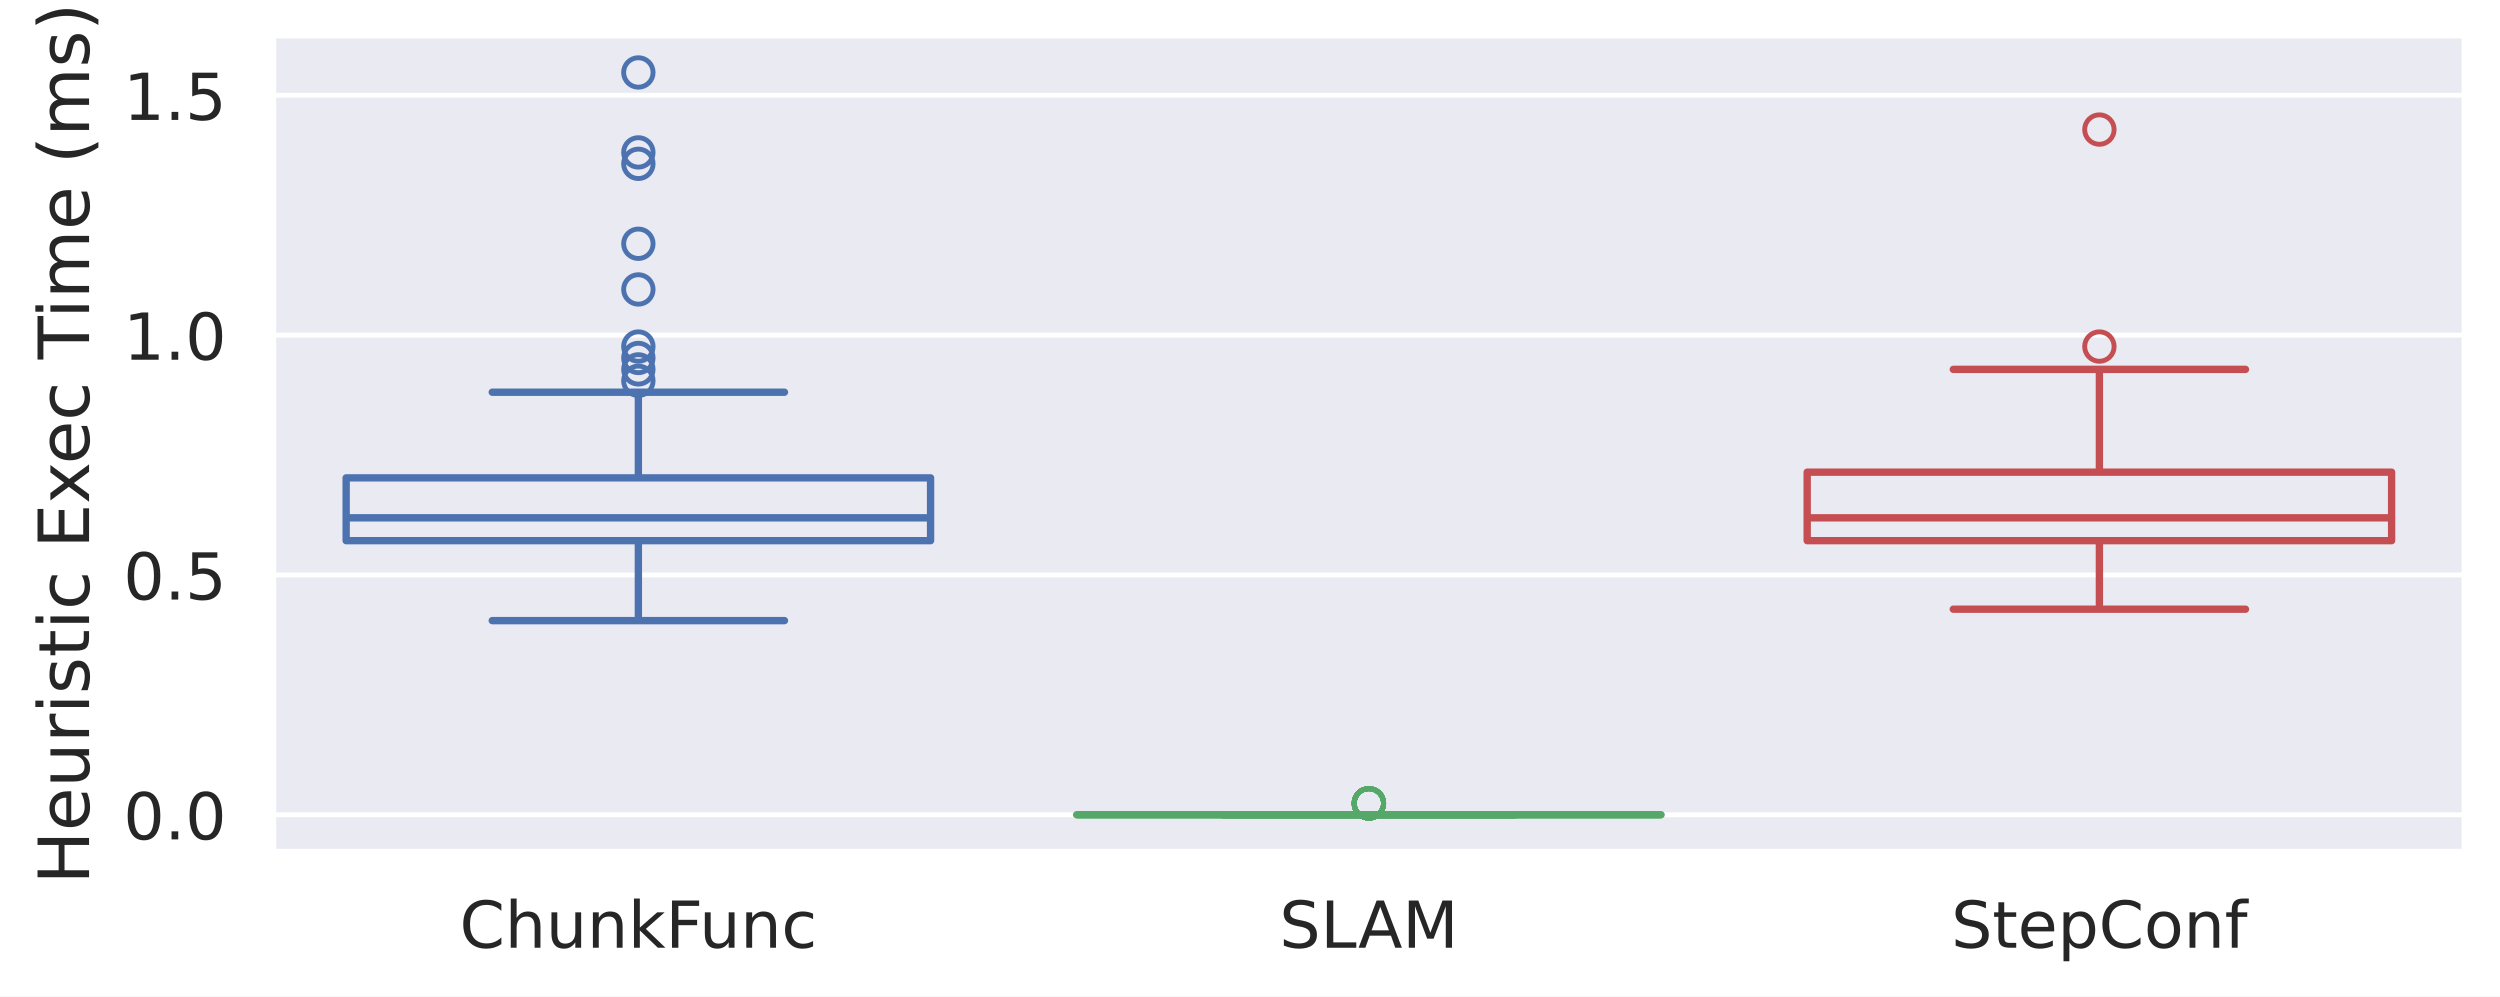
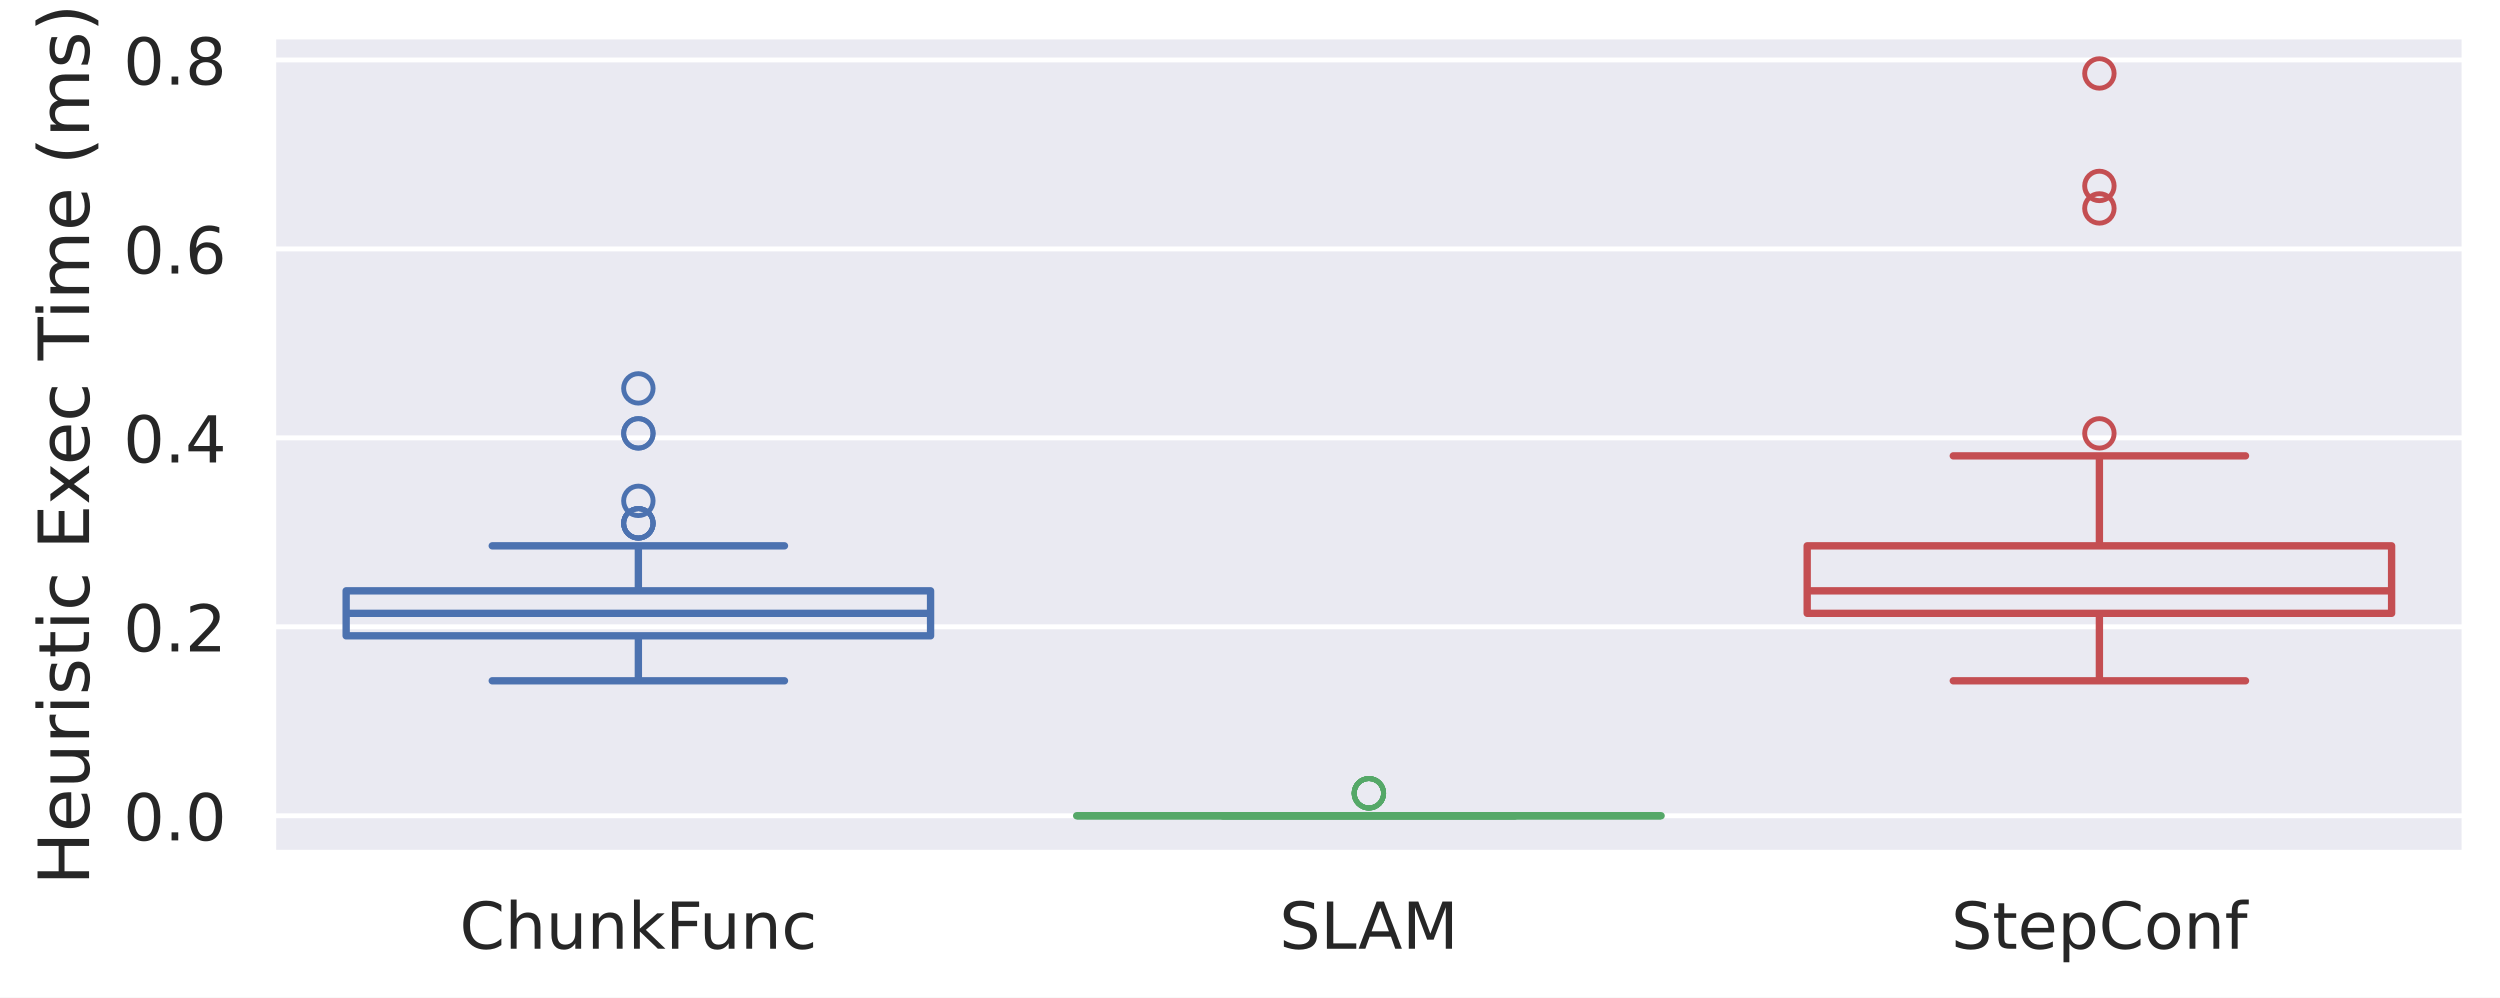
- <svg xmlns="http://www.w3.org/2000/svg" xmlns:xlink="http://www.w3.org/1999/xlink" width="509.229pt" height="202.995pt" viewBox="0 0 509.229 202.995" version="1.1">
+ <svg xmlns="http://www.w3.org/2000/svg" xmlns:xlink="http://www.w3.org/1999/xlink" width="509.229pt" height="203.199pt" viewBox="0 0 509.229 203.199" version="1.1">
  <defs>
    <style type="text/css">*{stroke-linejoin: round; stroke-linecap: butt}</style>
  </defs>
  <g id="figure_1">
    <g id="patch_1">
-       <path d="M 0 202.995  L 509.229 202.995  L 509.229 0  L 0 0  z " style="fill: #ffffff" />
+       <path d="M 0 203.199  L 509.229 203.199  L 509.229 0  L 0 0  z " style="fill: #ffffff" />
    </g>
    <g id="axes_1">
      <g id="patch_2">
-         <path d="M 55.629 173.52  L 502.029 173.52  L 502.029 7.2  L 55.629 7.2  z " style="fill: #eaeaf2" />
+         <path d="M 55.629 173.724  L 502.029 173.724  L 502.029 7.404  L 55.629 7.404  z " style="fill: #eaeaf2" />
      </g>
      <g id="matplotlib.axis_1">
        <g id="xtick_1">
          <g id="text_1">
-             <g style="fill: #262626" transform="translate(93.62241 193.0499) scale(0.132 -0.132)">
+             <g style="fill: #262626" transform="translate(93.62241 193.254) scale(0.132 -0.132)">
              <defs>
                <path id="DejaVuSans-43" d="M 4122 4306  L 4122 3641  Q 3803 3938 3442 4084  Q 3081 4231 2675 4231  Q 1875 4231 1450 3742  Q 1025 3253 1025 2328  Q 1025 1406 1450 917  Q 1875 428 2675 428  Q 3081 428 3442 575  Q 3803 722 4122 1019  L 4122 359  Q 3791 134 3420 21  Q 3050 -91 2638 -91  Q 1578 -91 968 557  Q 359 1206 359 2328  Q 359 3453 968 4101  Q 1578 4750 2638 4750  Q 3056 4750 3426 4639  Q 3797 4528 4122 4306  z " transform="scale(0.015625)" />
                <path id="DejaVuSans-68" d="M 3513 2113  L 3513 0  L 2938 0  L 2938 2094  Q 2938 2591 2744 2837  Q 2550 3084 2163 3084  Q 1697 3084 1428 2787  Q 1159 2491 1159 1978  L 1159 0  L 581 0  L 581 4863  L 1159 4863  L 1159 2956  Q 1366 3272 1645 3428  Q 1925 3584 2291 3584  Q 2894 3584 3203 3211  Q 3513 2838 3513 2113  z " transform="scale(0.015625)" />
                <path id="DejaVuSans-75" d="M 544 1381  L 544 3500  L 1119 3500  L 1119 1403  Q 1119 906 1312 657  Q 1506 409 1894 409  Q 2359 409 2629 706  Q 2900 1003 2900 1516  L 2900 3500  L 3475 3500  L 3475 0  L 2900 0  L 2900 538  Q 2691 219 2414 64  Q 2138 -91 1772 -91  Q 1169 -91 856 284  Q 544 659 544 1381  z M 1991 3584  L 1991 3584  z " transform="scale(0.015625)" />
                <path id="DejaVuSans-6e" d="M 3513 2113  L 3513 0  L 2938 0  L 2938 2094  Q 2938 2591 2744 2837  Q 2550 3084 2163 3084  Q 1697 3084 1428 2787  Q 1159 2491 1159 1978  L 1159 0  L 581 0  L 581 3500  L 1159 3500  L 1159 2956  Q 1366 3272 1645 3428  Q 1925 3584 2291 3584  Q 2894 3584 3203 3211  Q 3513 2838 3513 2113  z " transform="scale(0.015625)" />
                <path id="DejaVuSans-6b" d="M 581 4863  L 1159 4863  L 1159 1991  L 2875 3500  L 3609 3500  L 1753 1863  L 3688 0  L 2938 0  L 1159 1709  L 1159 0  L 581 0  L 581 4863  z " transform="scale(0.015625)" />
                <path id="DejaVuSans-46" d="M 628 4666  L 3309 4666  L 3309 4134  L 1259 4134  L 1259 2759  L 3109 2759  L 3109 2228  L 1259 2228  L 1259 0  L 628 0  L 628 4666  z " transform="scale(0.015625)" />
                <path id="DejaVuSans-63" d="M 3122 3366  L 3122 2828  Q 2878 2963 2633 3030  Q 2388 3097 2138 3097  Q 1578 3097 1268 2742  Q 959 2388 959 1747  Q 959 1106 1268 751  Q 1578 397 2138 397  Q 2388 397 2633 464  Q 2878 531 3122 666  L 3122 134  Q 2881 22 2623 -34  Q 2366 -91 2075 -91  Q 1284 -91 818 406  Q 353 903 353 1747  Q 353 2603 823 3093  Q 1294 3584 2113 3584  Q 2378 3584 2631 3529  Q 2884 3475 3122 3366  z " transform="scale(0.015625)" />
              </defs>
              <use xlink:href="#DejaVuSans-43" />
              <use xlink:href="#DejaVuSans-68" x="69.824" />
              <use xlink:href="#DejaVuSans-75" x="133.203" />
              <use xlink:href="#DejaVuSans-6e" x="196.582" />
              <use xlink:href="#DejaVuSans-6b" x="259.961" />
              <use xlink:href="#DejaVuSans-46" x="317.871" />
              <use xlink:href="#DejaVuSans-75" x="369.891" />
              <use xlink:href="#DejaVuSans-6e" x="433.27" />
              <use xlink:href="#DejaVuSans-63" x="496.648" />
            </g>
          </g>
        </g>
        <g id="xtick_2">
          <g id="text_2">
-             <g style="fill: #262626" transform="translate(260.6033 193.0499) scale(0.132 -0.132)">
+             <g style="fill: #262626" transform="translate(260.6033 193.254) scale(0.132 -0.132)">
              <defs>
                <path id="DejaVuSans-53" d="M 3425 4513  L 3425 3897  Q 3066 4069 2747 4153  Q 2428 4238 2131 4238  Q 1616 4238 1336 4038  Q 1056 3838 1056 3469  Q 1056 3159 1242 3001  Q 1428 2844 1947 2747  L 2328 2669  Q 3034 2534 3370 2195  Q 3706 1856 3706 1288  Q 3706 609 3251 259  Q 2797 -91 1919 -91  Q 1588 -91 1214 -16  Q 841 59 441 206  L 441 856  Q 825 641 1194 531  Q 1563 422 1919 422  Q 2459 422 2753 634  Q 3047 847 3047 1241  Q 3047 1584 2836 1778  Q 2625 1972 2144 2069  L 1759 2144  Q 1053 2284 737 2584  Q 422 2884 422 3419  Q 422 4038 858 4394  Q 1294 4750 2059 4750  Q 2388 4750 2728 4690  Q 3069 4631 3425 4513  z " transform="scale(0.015625)" />
                <path id="DejaVuSans-4c" d="M 628 4666  L 1259 4666  L 1259 531  L 3531 531  L 3531 0  L 628 0  L 628 4666  z " transform="scale(0.015625)" />
                <path id="DejaVuSans-41" d="M 2188 4044  L 1331 1722  L 3047 1722  L 2188 4044  z M 1831 4666  L 2547 4666  L 4325 0  L 3669 0  L 3244 1197  L 1141 1197  L 716 0  L 50 0  L 1831 4666  z " transform="scale(0.015625)" />
                <path id="DejaVuSans-4d" d="M 628 4666  L 1569 4666  L 2759 1491  L 3956 4666  L 4897 4666  L 4897 0  L 4281 0  L 4281 4097  L 3078 897  L 2444 897  L 1241 4097  L 1241 0  L 628 0  L 628 4666  z " transform="scale(0.015625)" />
              </defs>
              <use xlink:href="#DejaVuSans-53" />
              <use xlink:href="#DejaVuSans-4c" x="63.477" />
              <use xlink:href="#DejaVuSans-41" x="121.439" />
              <use xlink:href="#DejaVuSans-4d" x="189.848" />
            </g>
          </g>
        </g>
        <g id="xtick_3">
          <g id="text_3">
-             <g style="fill: #262626" transform="translate(397.447 193.0499) scale(0.132 -0.132)">
+             <g style="fill: #262626" transform="translate(397.447 193.254) scale(0.132 -0.132)">
              <defs>
                <path id="DejaVuSans-74" d="M 1172 4494  L 1172 3500  L 2356 3500  L 2356 3053  L 1172 3053  L 1172 1153  Q 1172 725 1289 603  Q 1406 481 1766 481  L 2356 481  L 2356 0  L 1766 0  Q 1100 0 847 248  Q 594 497 594 1153  L 594 3053  L 172 3053  L 172 3500  L 594 3500  L 594 4494  L 1172 4494  z " transform="scale(0.015625)" />
                <path id="DejaVuSans-65" d="M 3597 1894  L 3597 1613  L 953 1613  Q 991 1019 1311 708  Q 1631 397 2203 397  Q 2534 397 2845 478  Q 3156 559 3463 722  L 3463 178  Q 3153 47 2828 -22  Q 2503 -91 2169 -91  Q 1331 -91 842 396  Q 353 884 353 1716  Q 353 2575 817 3079  Q 1281 3584 2069 3584  Q 2775 3584 3186 3129  Q 3597 2675 3597 1894  z M 3022 2063  Q 3016 2534 2758 2815  Q 2500 3097 2075 3097  Q 1594 3097 1305 2825  Q 1016 2553 972 2059  L 3022 2063  z " transform="scale(0.015625)" />
                <path id="DejaVuSans-70" d="M 1159 525  L 1159 -1331  L 581 -1331  L 581 3500  L 1159 3500  L 1159 2969  Q 1341 3281 1617 3432  Q 1894 3584 2278 3584  Q 2916 3584 3314 3078  Q 3713 2572 3713 1747  Q 3713 922 3314 415  Q 2916 -91 2278 -91  Q 1894 -91 1617 61  Q 1341 213 1159 525  z M 3116 1747  Q 3116 2381 2855 2742  Q 2594 3103 2138 3103  Q 1681 3103 1420 2742  Q 1159 2381 1159 1747  Q 1159 1113 1420 752  Q 1681 391 2138 391  Q 2594 391 2855 752  Q 3116 1113 3116 1747  z " transform="scale(0.015625)" />
                <path id="DejaVuSans-6f" d="M 1959 3097  Q 1497 3097 1228 2736  Q 959 2375 959 1747  Q 959 1119 1226 758  Q 1494 397 1959 397  Q 2419 397 2687 759  Q 2956 1122 2956 1747  Q 2956 2369 2687 2733  Q 2419 3097 1959 3097  z M 1959 3584  Q 2709 3584 3137 3096  Q 3566 2609 3566 1747  Q 3566 888 3137 398  Q 2709 -91 1959 -91  Q 1206 -91 779 398  Q 353 888 353 1747  Q 353 2609 779 3096  Q 1206 3584 1959 3584  z " transform="scale(0.015625)" />
                <path id="DejaVuSans-66" d="M 2375 4863  L 2375 4384  L 1825 4384  Q 1516 4384 1395 4259  Q 1275 4134 1275 3809  L 1275 3500  L 2222 3500  L 2222 3053  L 1275 3053  L 1275 0  L 697 0  L 697 3053  L 147 3053  L 147 3500  L 697 3500  L 697 3744  Q 697 4328 969 4595  Q 1241 4863 1831 4863  L 2375 4863  z " transform="scale(0.015625)" />
              </defs>
              <use xlink:href="#DejaVuSans-53" />
              <use xlink:href="#DejaVuSans-74" x="63.477" />
              <use xlink:href="#DejaVuSans-65" x="102.686" />
              <use xlink:href="#DejaVuSans-70" x="164.209" />
              <use xlink:href="#DejaVuSans-43" x="227.686" />
              <use xlink:href="#DejaVuSans-6f" x="297.51" />
              <use xlink:href="#DejaVuSans-6e" x="358.691" />
              <use xlink:href="#DejaVuSans-66" x="422.07" />
            </g>
          </g>
        </g>
      </g>
      <g id="matplotlib.axis_2">
        <g id="ytick_1">
          <g id="line2d_1">
-             <path d="M 55.629 165.96  L 502.029 165.96  " clip-path="url(#p7c647ed5da)" style="fill: none; stroke: #ffffff; stroke-linecap: round" />
+             <path d="M 55.629 166.164  L 502.029 166.164  " clip-path="url(#p790bed6785)" style="fill: none; stroke: #ffffff; stroke-linecap: round" />
          </g>
          <g id="text_4">
-             <g style="fill: #262626" transform="translate(25.1365 170.975) scale(0.132 -0.132)">
+             <g style="fill: #262626" transform="translate(25.1365 171.179) scale(0.132 -0.132)">
              <defs>
                <path id="DejaVuSans-30" d="M 2034 4250  Q 1547 4250 1301 3770  Q 1056 3291 1056 2328  Q 1056 1369 1301 889  Q 1547 409 2034 409  Q 2525 409 2770 889  Q 3016 1369 3016 2328  Q 3016 3291 2770 3770  Q 2525 4250 2034 4250  z M 2034 4750  Q 2819 4750 3233 4129  Q 3647 3509 3647 2328  Q 3647 1150 3233 529  Q 2819 -91 2034 -91  Q 1250 -91 836 529  Q 422 1150 422 2328  Q 422 3509 836 4129  Q 1250 4750 2034 4750  z " transform="scale(0.015625)" />
                <path id="DejaVuSans-2e" d="M 684 794  L 1344 794  L 1344 0  L 684 0  L 684 794  z " transform="scale(0.015625)" />
              </defs>
              <use xlink:href="#DejaVuSans-30" />
              <use xlink:href="#DejaVuSans-2e" x="63.623" />
              <use xlink:href="#DejaVuSans-30" x="95.41" />
            </g>
          </g>
        </g>
        <g id="ytick_2">
          <g id="line2d_2">
-             <path d="M 55.629 117.111  L 502.029 117.111  " clip-path="url(#p7c647ed5da)" style="fill: none; stroke: #ffffff; stroke-linecap: round" />
+             <path d="M 55.629 127.677  L 502.029 127.677  " clip-path="url(#p790bed6785)" style="fill: none; stroke: #ffffff; stroke-linecap: round" />
          </g>
          <g id="text_5">
-             <g style="fill: #262626" transform="translate(25.1365 122.1257) scale(0.132 -0.132)">
-               <defs>
-                 <path id="DejaVuSans-35" d="M 691 4666  L 3169 4666  L 3169 4134  L 1269 4134  L 1269 2991  Q 1406 3038 1543 3061  Q 1681 3084 1819 3084  Q 2600 3084 3056 2656  Q 3513 2228 3513 1497  Q 3513 744 3044 326  Q 2575 -91 1722 -91  Q 1428 -91 1123 -41  Q 819 9 494 109  L 494 744  Q 775 591 1075 516  Q 1375 441 1709 441  Q 2250 441 2565 725  Q 2881 1009 2881 1497  Q 2881 1984 2565 2268  Q 2250 2553 1709 2553  Q 1456 2553 1204 2497  Q 953 2441 691 2322  L 691 4666  z " transform="scale(0.015625)" />
-               </defs>
-               <use xlink:href="#DejaVuSans-30" />
-               <use xlink:href="#DejaVuSans-2e" x="63.623" />
-               <use xlink:href="#DejaVuSans-35" x="95.41" />
+             <g style="fill: #262626" transform="translate(25.1365 132.6918) scale(0.132 -0.132)">
+               <defs>
+                 <path id="DejaVuSans-32" d="M 1228 531  L 3431 531  L 3431 0  L 469 0  L 469 531  Q 828 903 1448 1529  Q 2069 2156 2228 2338  Q 2531 2678 2651 2914  Q 2772 3150 2772 3378  Q 2772 3750 2511 3984  Q 2250 4219 1831 4219  Q 1534 4219 1204 4116  Q 875 4013 500 3803  L 500 4441  Q 881 4594 1212 4672  Q 1544 4750 1819 4750  Q 2544 4750 2975 4387  Q 3406 4025 3406 3419  Q 3406 3131 3298 2873  Q 3191 2616 2906 2266  Q 2828 2175 2409 1742  Q 1991 1309 1228 531  z " transform="scale(0.015625)" />
+               </defs>
+               <use xlink:href="#DejaVuSans-30" />
+               <use xlink:href="#DejaVuSans-2e" x="63.623" />
+               <use xlink:href="#DejaVuSans-32" x="95.41" />
            </g>
          </g>
        </g>
        <g id="ytick_3">
          <g id="line2d_3">
-             <path d="M 55.629 68.262  L 502.029 68.262  " clip-path="url(#p7c647ed5da)" style="fill: none; stroke: #ffffff; stroke-linecap: round" />
+             <path d="M 55.629 89.19  L 502.029 89.19  " clip-path="url(#p790bed6785)" style="fill: none; stroke: #ffffff; stroke-linecap: round" />
          </g>
          <g id="text_6">
-             <g style="fill: #262626" transform="translate(25.1365 73.27651) scale(0.132 -0.132)">
-               <defs>
-                 <path id="DejaVuSans-31" d="M 794 531  L 1825 531  L 1825 4091  L 703 3866  L 703 4441  L 1819 4666  L 2450 4666  L 2450 531  L 3481 531  L 3481 0  L 794 0  L 794 531  z " transform="scale(0.015625)" />
-               </defs>
-               <use xlink:href="#DejaVuSans-31" />
-               <use xlink:href="#DejaVuSans-2e" x="63.623" />
-               <use xlink:href="#DejaVuSans-30" x="95.41" />
+             <g style="fill: #262626" transform="translate(25.1365 94.20448) scale(0.132 -0.132)">
+               <defs>
+                 <path id="DejaVuSans-34" d="M 2419 4116  L 825 1625  L 2419 1625  L 2419 4116  z M 2253 4666  L 3047 4666  L 3047 1625  L 3713 1625  L 3713 1100  L 3047 1100  L 3047 0  L 2419 0  L 2419 1100  L 313 1100  L 313 1709  L 2253 4666  z " transform="scale(0.015625)" />
+               </defs>
+               <use xlink:href="#DejaVuSans-30" />
+               <use xlink:href="#DejaVuSans-2e" x="63.623" />
+               <use xlink:href="#DejaVuSans-34" x="95.41" />
            </g>
          </g>
        </g>
        <g id="ytick_4">
          <g id="line2d_4">
-             <path d="M 55.629 19.412  L 502.029 19.412  " clip-path="url(#p7c647ed5da)" style="fill: none; stroke: #ffffff; stroke-linecap: round" />
+             <path d="M 55.629 50.702  L 502.029 50.702  " clip-path="url(#p790bed6785)" style="fill: none; stroke: #ffffff; stroke-linecap: round" />
          </g>
          <g id="text_7">
-             <g style="fill: #262626" transform="translate(25.1365 24.42728) scale(0.132 -0.132)">
-               <use xlink:href="#DejaVuSans-31" />
-               <use xlink:href="#DejaVuSans-2e" x="63.623" />
-               <use xlink:href="#DejaVuSans-35" x="95.41" />
-             </g>
-           </g>
-         </g>
-         <g id="text_8">
-           <g style="fill: #262626" transform="translate(18.14175 180.099) rotate(-90) scale(0.144 -0.144)">
+             <g style="fill: #262626" transform="translate(25.1365 55.71721) scale(0.132 -0.132)">
+               <defs>
+                 <path id="DejaVuSans-36" d="M 2113 2584  Q 1688 2584 1439 2293  Q 1191 2003 1191 1497  Q 1191 994 1439 701  Q 1688 409 2113 409  Q 2538 409 2786 701  Q 3034 994 3034 1497  Q 3034 2003 2786 2293  Q 2538 2584 2113 2584  z M 3366 4563  L 3366 3988  Q 3128 4100 2886 4159  Q 2644 4219 2406 4219  Q 1781 4219 1451 3797  Q 1122 3375 1075 2522  Q 1259 2794 1537 2939  Q 1816 3084 2150 3084  Q 2853 3084 3261 2657  Q 3669 2231 3669 1497  Q 3669 778 3244 343  Q 2819 -91 2113 -91  Q 1303 -91 875 529  Q 447 1150 447 2328  Q 447 3434 972 4092  Q 1497 4750 2381 4750  Q 2619 4750 2861 4703  Q 3103 4656 3366 4563  z " transform="scale(0.015625)" />
+               </defs>
+               <use xlink:href="#DejaVuSans-30" />
+               <use xlink:href="#DejaVuSans-2e" x="63.623" />
+               <use xlink:href="#DejaVuSans-36" x="95.41" />
+             </g>
+           </g>
+         </g>
+         <g id="ytick_5">
+           <g id="line2d_5">
+             <path d="M 55.629 12.215  L 502.029 12.215  " clip-path="url(#p790bed6785)" style="fill: none; stroke: #ffffff; stroke-linecap: round" />
+           </g>
+           <g id="text_8">
+             <g style="fill: #262626" transform="translate(25.1365 17.22994) scale(0.132 -0.132)">
+               <defs>
+                 <path id="DejaVuSans-38" d="M 2034 2216  Q 1584 2216 1326 1975  Q 1069 1734 1069 1313  Q 1069 891 1326 650  Q 1584 409 2034 409  Q 2484 409 2743 651  Q 3003 894 3003 1313  Q 3003 1734 2745 1975  Q 2488 2216 2034 2216  z M 1403 2484  Q 997 2584 770 2862  Q 544 3141 544 3541  Q 544 4100 942 4425  Q 1341 4750 2034 4750  Q 2731 4750 3128 4425  Q 3525 4100 3525 3541  Q 3525 3141 3298 2862  Q 3072 2584 2669 2484  Q 3125 2378 3379 2068  Q 3634 1759 3634 1313  Q 3634 634 3220 271  Q 2806 -91 2034 -91  Q 1263 -91 848 271  Q 434 634 434 1313  Q 434 1759 690 2068  Q 947 2378 1403 2484  z M 1172 3481  Q 1172 3119 1398 2916  Q 1625 2713 2034 2713  Q 2441 2713 2670 2916  Q 2900 3119 2900 3481  Q 2900 3844 2670 4047  Q 2441 4250 2034 4250  Q 1625 4250 1398 4047  Q 1172 3844 1172 3481  z " transform="scale(0.015625)" />
+               </defs>
+               <use xlink:href="#DejaVuSans-30" />
+               <use xlink:href="#DejaVuSans-2e" x="63.623" />
+               <use xlink:href="#DejaVuSans-38" x="95.41" />
+             </g>
+           </g>
+         </g>
+         <g id="text_9">
+           <g style="fill: #262626" transform="translate(18.14175 180.3031) rotate(-90) scale(0.144 -0.144)">
            <defs>
              <path id="DejaVuSans-48" d="M 628 4666  L 1259 4666  L 1259 2753  L 3553 2753  L 3553 4666  L 4184 4666  L 4184 0  L 3553 0  L 3553 2222  L 1259 2222  L 1259 0  L 628 0  L 628 4666  z " transform="scale(0.015625)" />
              <path id="DejaVuSans-72" d="M 2631 2963  Q 2534 3019 2420 3045  Q 2306 3072 2169 3072  Q 1681 3072 1420 2755  Q 1159 2438 1159 1844  L 1159 0  L 581 0  L 581 3500  L 1159 3500  L 1159 2956  Q 1341 3275 1631 3429  Q 1922 3584 2338 3584  Q 2397 3584 2469 3576  Q 2541 3569 2628 3553  L 2631 2963  z " transform="scale(0.015625)" />
              <path id="DejaVuSans-69" d="M 603 3500  L 1178 3500  L 1178 0  L 603 0  L 603 3500  z M 603 4863  L 1178 4863  L 1178 4134  L 603 4134  L 603 4863  z " transform="scale(0.015625)" />
              <path id="DejaVuSans-73" d="M 2834 3397  L 2834 2853  Q 2591 2978 2328 3040  Q 2066 3103 1784 3103  Q 1356 3103 1142 2972  Q 928 2841 928 2578  Q 928 2378 1081 2264  Q 1234 2150 1697 2047  L 1894 2003  Q 2506 1872 2764 1633  Q 3022 1394 3022 966  Q 3022 478 2636 193  Q 2250 -91 1575 -91  Q 1294 -91 989 -36  Q 684 19 347 128  L 347 722  Q 666 556 975 473  Q 1284 391 1588 391  Q 1994 391 2212 530  Q 2431 669 2431 922  Q 2431 1156 2273 1281  Q 2116 1406 1581 1522  L 1381 1569  Q 847 1681 609 1914  Q 372 2147 372 2553  Q 372 3047 722 3315  Q 1072 3584 1716 3584  Q 2034 3584 2315 3537  Q 2597 3491 2834 3397  z " transform="scale(0.015625)" />
              <path id="DejaVuSans-20" transform="scale(0.015625)" />
              <path id="DejaVuSans-45" d="M 628 4666  L 3578 4666  L 3578 4134  L 1259 4134  L 1259 2753  L 3481 2753  L 3481 2222  L 1259 2222  L 1259 531  L 3634 531  L 3634 0  L 628 0  L 628 4666  z " transform="scale(0.015625)" />
              <path id="DejaVuSans-78" d="M 3513 3500  L 2247 1797  L 3578 0  L 2900 0  L 1881 1375  L 863 0  L 184 0  L 1544 1831  L 300 3500  L 978 3500  L 1906 2253  L 2834 3500  L 3513 3500  z " transform="scale(0.015625)" />
              <path id="DejaVuSans-54" d="M -19 4666  L 3928 4666  L 3928 4134  L 2272 4134  L 2272 0  L 1638 0  L 1638 4134  L -19 4134  L -19 4666  z " transform="scale(0.015625)" />
              <path id="DejaVuSans-6d" d="M 3328 2828  Q 3544 3216 3844 3400  Q 4144 3584 4550 3584  Q 5097 3584 5394 3201  Q 5691 2819 5691 2113  L 5691 0  L 5113 0  L 5113 2094  Q 5113 2597 4934 2840  Q 4756 3084 4391 3084  Q 3944 3084 3684 2787  Q 3425 2491 3425 1978  L 3425 0  L 2847 0  L 2847 2094  Q 2847 2600 2669 2842  Q 2491 3084 2119 3084  Q 1678 3084 1418 2786  Q 1159 2488 1159 1978  L 1159 0  L 581 0  L 581 3500  L 1159 3500  L 1159 2956  Q 1356 3278 1631 3431  Q 1906 3584 2284 3584  Q 2666 3584 2933 3390  Q 3200 3197 3328 2828  z " transform="scale(0.015625)" />
              <path id="DejaVuSans-28" d="M 1984 4856  Q 1566 4138 1362 3434  Q 1159 2731 1159 2009  Q 1159 1288 1364 580  Q 1569 -128 1984 -844  L 1484 -844  Q 1016 -109 783 600  Q 550 1309 550 2009  Q 550 2706 781 3412  Q 1013 4119 1484 4856  L 1984 4856  z " transform="scale(0.015625)" />
              <path id="DejaVuSans-29" d="M 513 4856  L 1013 4856  Q 1481 4119 1714 3412  Q 1947 2706 1947 2009  Q 1947 1309 1714 600  Q 1481 -109 1013 -844  L 513 -844  Q 928 -128 1133 580  Q 1338 1288 1338 2009  Q 1338 2731 1133 3434  Q 928 4138 513 4856  z " transform="scale(0.015625)" />
            </defs>
            <use xlink:href="#DejaVuSans-48" />
            <use xlink:href="#DejaVuSans-65" x="75.195" />
            <use xlink:href="#DejaVuSans-75" x="136.719" />
            <use xlink:href="#DejaVuSans-72" x="200.098" />
            <use xlink:href="#DejaVuSans-69" x="241.211" />
            <use xlink:href="#DejaVuSans-73" x="268.994" />
            <use xlink:href="#DejaVuSans-74" x="321.094" />
            <use xlink:href="#DejaVuSans-69" x="360.303" />
            <use xlink:href="#DejaVuSans-63" x="388.086" />
            <use xlink:href="#DejaVuSans-20" x="443.066" />
            <use xlink:href="#DejaVuSans-45" x="474.854" />
            <use xlink:href="#DejaVuSans-78" x="538.037" />
            <use xlink:href="#DejaVuSans-65" x="594.092" />
            <use xlink:href="#DejaVuSans-63" x="655.615" />
            <use xlink:href="#DejaVuSans-20" x="710.596" />
            <use xlink:href="#DejaVuSans-54" x="742.383" />
            <use xlink:href="#DejaVuSans-69" x="800.342" />
            <use xlink:href="#DejaVuSans-6d" x="828.125" />
            <use xlink:href="#DejaVuSans-65" x="925.537" />
            <use xlink:href="#DejaVuSans-20" x="987.061" />
            <use xlink:href="#DejaVuSans-28" x="1018.848" />
            <use xlink:href="#DejaVuSans-6d" x="1057.861" />
            <use xlink:href="#DejaVuSans-73" x="1155.273" />
            <use xlink:href="#DejaVuSans-29" x="1207.373" />
          </g>
        </g>
      </g>
-       <g id="line2d_5">
-         <path d="M 70.509 110.132  L 189.549 110.132  L 189.549 97.338  L 70.509 97.338  L 70.509 110.132  " clip-path="url(#p7c647ed5da)" style="fill: none; stroke: #4c72b0; stroke-width: 1.5; stroke-linecap: round" />
-       </g>
      <g id="line2d_6">
-         <path d="M 130.029 110.132  L 130.029 126.415  " clip-path="url(#p7c647ed5da)" style="fill: none; stroke: #4c72b0; stroke-width: 1.5" />
+         <path d="M 70.509 129.51  L 189.549 129.51  L 189.549 120.346  L 70.509 120.346  L 70.509 129.51  " clip-path="url(#p790bed6785)" style="fill: none; stroke: #4c72b0; stroke-width: 1.5; stroke-linecap: round" />
      </g>
      <g id="line2d_7">
-         <path d="M 130.029 97.338  L 130.029 79.892  " clip-path="url(#p7c647ed5da)" style="fill: none; stroke: #4c72b0; stroke-width: 1.5" />
+         <path d="M 130.029 129.51  L 130.029 138.673  " clip-path="url(#p790bed6785)" style="fill: none; stroke: #4c72b0; stroke-width: 1.5" />
      </g>
      <g id="line2d_8">
-         <path d="M 100.269 126.415  L 159.789 126.415  " clip-path="url(#p7c647ed5da)" style="fill: none; stroke: #4c72b0; stroke-width: 1.5; stroke-linecap: round" />
+         <path d="M 130.029 120.346  L 130.029 111.182  " clip-path="url(#p790bed6785)" style="fill: none; stroke: #4c72b0; stroke-width: 1.5" />
      </g>
      <g id="line2d_9">
-         <path d="M 100.269 79.892  L 159.789 79.892  " clip-path="url(#p7c647ed5da)" style="fill: none; stroke: #4c72b0; stroke-width: 1.5; stroke-linecap: round" />
+         <path d="M 100.269 138.673  L 159.789 138.673  " clip-path="url(#p790bed6785)" style="fill: none; stroke: #4c72b0; stroke-width: 1.5; stroke-linecap: round" />
      </g>
      <g id="line2d_10">
+         <path d="M 100.269 111.182  L 159.789 111.182  " clip-path="url(#p790bed6785)" style="fill: none; stroke: #4c72b0; stroke-width: 1.5; stroke-linecap: round" />
+       </g>
+       <g id="line2d_11">
        <defs>
-           <path id="m85b2b1f017" d="M 0 3  C 0.796 3 1.559 2.684 2.121 2.121  C 2.684 1.559 3 0.796 3 0  C 3 -0.796 2.684 -1.559 2.121 -2.121  C 1.559 -2.684 0.796 -3 0 -3  C -0.796 -3 -1.559 -2.684 -2.121 -2.121  C -2.684 -1.559 -3 -0.796 -3 0  C -3 0.796 -2.684 1.559 -2.121 2.121  C -1.559 2.684 -0.796 3 0 3  z " style="stroke: #4c72b0" />
+           <path id="m5f58080215" d="M 0 3  C 0.796 3 1.559 2.684 2.121 2.121  C 2.684 1.559 3 0.796 3 0  C 3 -0.796 2.684 -1.559 2.121 -2.121  C 1.559 -2.684 0.796 -3 0 -3  C -0.796 -3 -1.559 -2.684 -2.121 -2.121  C -2.684 -1.559 -3 -0.796 -3 0  C -3 0.796 -2.684 1.559 -2.121 2.121  C -1.559 2.684 -0.796 3 0 3  z " style="stroke: #4c72b0" />
        </defs>
-         <g clip-path="url(#p7c647ed5da)">
-           <use xlink:href="#m85b2b1f017" x="130.029" y="75.24" style="fill-opacity: 0; stroke: #4c72b0" />
-           <use xlink:href="#m85b2b1f017" x="130.029" y="31.043" style="fill-opacity: 0; stroke: #4c72b0" />
-           <use xlink:href="#m85b2b1f017" x="130.029" y="14.76" style="fill-opacity: 0; stroke: #4c72b0" />
-           <use xlink:href="#m85b2b1f017" x="130.029" y="49.652" style="fill-opacity: 0; stroke: #4c72b0" />
-           <use xlink:href="#m85b2b1f017" x="130.029" y="33.369" style="fill-opacity: 0; stroke: #4c72b0" />
-           <use xlink:href="#m85b2b1f017" x="130.029" y="70.588" style="fill-opacity: 0; stroke: #4c72b0" />
-           <use xlink:href="#m85b2b1f017" x="130.029" y="72.914" style="fill-opacity: 0; stroke: #4c72b0" />
-           <use xlink:href="#m85b2b1f017" x="130.029" y="58.957" style="fill-opacity: 0; stroke: #4c72b0" />
-           <use xlink:href="#m85b2b1f017" x="130.029" y="77.566" style="fill-opacity: 0; stroke: #4c72b0" />
-         </g>
-       </g>
-       <g id="line2d_11">
-         <path d="M 219.309 165.96  L 338.349 165.96  L 338.349 165.96  L 219.309 165.96  L 219.309 165.96  " clip-path="url(#p7c647ed5da)" style="fill: none; stroke: #55a868; stroke-width: 1.5; stroke-linecap: round" />
+         <g clip-path="url(#p790bed6785)">
+           <use xlink:href="#m5f58080215" x="130.029" y="106.6" style="fill-opacity: 0; stroke: #4c72b0" />
+           <use xlink:href="#m5f58080215" x="130.029" y="106.6" style="fill-opacity: 0; stroke: #4c72b0" />
+           <use xlink:href="#m5f58080215" x="130.029" y="102.019" style="fill-opacity: 0; stroke: #4c72b0" />
+           <use xlink:href="#m5f58080215" x="130.029" y="79.11" style="fill-opacity: 0; stroke: #4c72b0" />
+           <use xlink:href="#m5f58080215" x="130.029" y="88.273" style="fill-opacity: 0; stroke: #4c72b0" />
+           <use xlink:href="#m5f58080215" x="130.029" y="106.6" style="fill-opacity: 0; stroke: #4c72b0" />
+           <use xlink:href="#m5f58080215" x="130.029" y="106.6" style="fill-opacity: 0; stroke: #4c72b0" />
+           <use xlink:href="#m5f58080215" x="130.029" y="88.273" style="fill-opacity: 0; stroke: #4c72b0" />
+         </g>
      </g>
      <g id="line2d_12">
-         <path d="M 278.829 165.96  L 278.829 165.96  " clip-path="url(#p7c647ed5da)" style="fill: none; stroke: #55a868; stroke-width: 1.5" />
+         <path d="M 219.309 166.164  L 338.349 166.164  L 338.349 166.164  L 219.309 166.164  L 219.309 166.164  " clip-path="url(#p790bed6785)" style="fill: none; stroke: #55a868; stroke-width: 1.5; stroke-linecap: round" />
      </g>
      <g id="line2d_13">
-         <path d="M 278.829 165.96  L 278.829 165.96  " clip-path="url(#p7c647ed5da)" style="fill: none; stroke: #55a868; stroke-width: 1.5" />
+         <path d="M 278.829 166.164  L 278.829 166.164  " clip-path="url(#p790bed6785)" style="fill: none; stroke: #55a868; stroke-width: 1.5" />
      </g>
      <g id="line2d_14">
-         <path d="M 249.069 165.96  L 308.589 165.96  " clip-path="url(#p7c647ed5da)" style="fill: none; stroke: #55a868; stroke-width: 1.5; stroke-linecap: round" />
+         <path d="M 278.829 166.164  L 278.829 166.164  " clip-path="url(#p790bed6785)" style="fill: none; stroke: #55a868; stroke-width: 1.5" />
      </g>
      <g id="line2d_15">
-         <path d="M 249.069 165.96  L 308.589 165.96  " clip-path="url(#p7c647ed5da)" style="fill: none; stroke: #55a868; stroke-width: 1.5; stroke-linecap: round" />
+         <path d="M 249.069 166.164  L 308.589 166.164  " clip-path="url(#p790bed6785)" style="fill: none; stroke: #55a868; stroke-width: 1.5; stroke-linecap: round" />
      </g>
      <g id="line2d_16">
+         <path d="M 249.069 166.164  L 308.589 166.164  " clip-path="url(#p790bed6785)" style="fill: none; stroke: #55a868; stroke-width: 1.5; stroke-linecap: round" />
+       </g>
+       <g id="line2d_17">
        <defs>
-           <path id="m8c3dd6850b" d="M 0 3  C 0.796 3 1.559 2.684 2.121 2.121  C 2.684 1.559 3 0.796 3 0  C 3 -0.796 2.684 -1.559 2.121 -2.121  C 1.559 -2.684 0.796 -3 0 -3  C -0.796 -3 -1.559 -2.684 -2.121 -2.121  C -2.684 -1.559 -3 -0.796 -3 0  C -3 0.796 -2.684 1.559 -2.121 2.121  C -1.559 2.684 -0.796 3 0 3  z " style="stroke: #55a868" />
+           <path id="m6ee012fa8b" d="M 0 3  C 0.796 3 1.559 2.684 2.121 2.121  C 2.684 1.559 3 0.796 3 0  C 3 -0.796 2.684 -1.559 2.121 -2.121  C 1.559 -2.684 0.796 -3 0 -3  C -0.796 -3 -1.559 -2.684 -2.121 -2.121  C -2.684 -1.559 -3 -0.796 -3 0  C -3 0.796 -2.684 1.559 -2.121 2.121  C -1.559 2.684 -0.796 3 0 3  z " style="stroke: #55a868" />
        </defs>
-         <g clip-path="url(#p7c647ed5da)">
-           <use xlink:href="#m8c3dd6850b" x="278.829" y="163.634" style="fill-opacity: 0; stroke: #55a868" />
-           <use xlink:href="#m8c3dd6850b" x="278.829" y="163.634" style="fill-opacity: 0; stroke: #55a868" />
-           <use xlink:href="#m8c3dd6850b" x="278.829" y="163.634" style="fill-opacity: 0; stroke: #55a868" />
-           <use xlink:href="#m8c3dd6850b" x="278.829" y="163.634" style="fill-opacity: 0; stroke: #55a868" />
-           <use xlink:href="#m8c3dd6850b" x="278.829" y="163.634" style="fill-opacity: 0; stroke: #55a868" />
-           <use xlink:href="#m8c3dd6850b" x="278.829" y="163.634" style="fill-opacity: 0; stroke: #55a868" />
-           <use xlink:href="#m8c3dd6850b" x="278.829" y="163.634" style="fill-opacity: 0; stroke: #55a868" />
-           <use xlink:href="#m8c3dd6850b" x="278.829" y="163.634" style="fill-opacity: 0; stroke: #55a868" />
-           <use xlink:href="#m8c3dd6850b" x="278.829" y="163.634" style="fill-opacity: 0; stroke: #55a868" />
-           <use xlink:href="#m8c3dd6850b" x="278.829" y="163.634" style="fill-opacity: 0; stroke: #55a868" />
-           <use xlink:href="#m8c3dd6850b" x="278.829" y="163.634" style="fill-opacity: 0; stroke: #55a868" />
-           <use xlink:href="#m8c3dd6850b" x="278.829" y="163.634" style="fill-opacity: 0; stroke: #55a868" />
-           <use xlink:href="#m8c3dd6850b" x="278.829" y="163.634" style="fill-opacity: 0; stroke: #55a868" />
-           <use xlink:href="#m8c3dd6850b" x="278.829" y="163.634" style="fill-opacity: 0; stroke: #55a868" />
-         </g>
-       </g>
-       <g id="line2d_17">
-         <path d="M 368.109 110.132  L 487.149 110.132  L 487.149 96.175  L 368.109 96.175  L 368.109 110.132  " clip-path="url(#p7c647ed5da)" style="fill: none; stroke: #c44e52; stroke-width: 1.5; stroke-linecap: round" />
+         <g clip-path="url(#p790bed6785)">
+           <use xlink:href="#m6ee012fa8b" x="278.829" y="161.582" style="fill-opacity: 0; stroke: #55a868" />
+           <use xlink:href="#m6ee012fa8b" x="278.829" y="161.582" style="fill-opacity: 0; stroke: #55a868" />
+           <use xlink:href="#m6ee012fa8b" x="278.829" y="161.582" style="fill-opacity: 0; stroke: #55a868" />
+           <use xlink:href="#m6ee012fa8b" x="278.829" y="161.582" style="fill-opacity: 0; stroke: #55a868" />
+           <use xlink:href="#m6ee012fa8b" x="278.829" y="161.582" style="fill-opacity: 0; stroke: #55a868" />
+           <use xlink:href="#m6ee012fa8b" x="278.829" y="161.582" style="fill-opacity: 0; stroke: #55a868" />
+         </g>
      </g>
      <g id="line2d_18">
-         <path d="M 427.629 110.132  L 427.629 124.089  " clip-path="url(#p7c647ed5da)" style="fill: none; stroke: #c44e52; stroke-width: 1.5" />
+         <path d="M 368.109 124.928  L 487.149 124.928  L 487.149 111.182  L 368.109 111.182  L 368.109 124.928  " clip-path="url(#p790bed6785)" style="fill: none; stroke: #c44e52; stroke-width: 1.5; stroke-linecap: round" />
      </g>
      <g id="line2d_19">
-         <path d="M 427.629 96.175  L 427.629 75.24  " clip-path="url(#p7c647ed5da)" style="fill: none; stroke: #c44e52; stroke-width: 1.5" />
+         <path d="M 427.629 124.928  L 427.629 138.673  " clip-path="url(#p790bed6785)" style="fill: none; stroke: #c44e52; stroke-width: 1.5" />
      </g>
      <g id="line2d_20">
-         <path d="M 397.869 124.089  L 457.389 124.089  " clip-path="url(#p7c647ed5da)" style="fill: none; stroke: #c44e52; stroke-width: 1.5; stroke-linecap: round" />
+         <path d="M 427.629 111.182  L 427.629 92.855  " clip-path="url(#p790bed6785)" style="fill: none; stroke: #c44e52; stroke-width: 1.5" />
      </g>
      <g id="line2d_21">
-         <path d="M 397.869 75.24  L 457.389 75.24  " clip-path="url(#p7c647ed5da)" style="fill: none; stroke: #c44e52; stroke-width: 1.5; stroke-linecap: round" />
+         <path d="M 397.869 138.673  L 457.389 138.673  " clip-path="url(#p790bed6785)" style="fill: none; stroke: #c44e52; stroke-width: 1.5; stroke-linecap: round" />
      </g>
      <g id="line2d_22">
+         <path d="M 397.869 92.855  L 457.389 92.855  " clip-path="url(#p790bed6785)" style="fill: none; stroke: #c44e52; stroke-width: 1.5; stroke-linecap: round" />
+       </g>
+       <g id="line2d_23">
        <defs>
-           <path id="m7805acc4c7" d="M 0 3  C 0.796 3 1.559 2.684 2.121 2.121  C 2.684 1.559 3 0.796 3 0  C 3 -0.796 2.684 -1.559 2.121 -2.121  C 1.559 -2.684 0.796 -3 0 -3  C -0.796 -3 -1.559 -2.684 -2.121 -2.121  C -2.684 -1.559 -3 -0.796 -3 0  C -3 0.796 -2.684 1.559 -2.121 2.121  C -1.559 2.684 -0.796 3 0 3  z " style="stroke: #c44e52" />
+           <path id="me42060f65f" d="M 0 3  C 0.796 3 1.559 2.684 2.121 2.121  C 2.684 1.559 3 0.796 3 0  C 3 -0.796 2.684 -1.559 2.121 -2.121  C 1.559 -2.684 0.796 -3 0 -3  C -0.796 -3 -1.559 -2.684 -2.121 -2.121  C -2.684 -1.559 -3 -0.796 -3 0  C -3 0.796 -2.684 1.559 -2.121 2.121  C -1.559 2.684 -0.796 3 0 3  z " style="stroke: #c44e52" />
        </defs>
-         <g clip-path="url(#p7c647ed5da)">
-           <use xlink:href="#m7805acc4c7" x="427.629" y="70.588" style="fill-opacity: 0; stroke: #c44e52" />
-           <use xlink:href="#m7805acc4c7" x="427.629" y="26.391" style="fill-opacity: 0; stroke: #c44e52" />
-         </g>
-       </g>
-       <g id="line2d_23">
-         <path d="M 70.509 105.48  L 189.549 105.48  " clip-path="url(#p7c647ed5da)" style="fill: none; stroke: #4c72b0; stroke-width: 1.5" />
+         <g clip-path="url(#p790bed6785)">
+           <use xlink:href="#me42060f65f" x="427.629" y="88.273" style="fill-opacity: 0; stroke: #c44e52" />
+           <use xlink:href="#me42060f65f" x="427.629" y="14.964" style="fill-opacity: 0; stroke: #c44e52" />
+           <use xlink:href="#me42060f65f" x="427.629" y="42.455" style="fill-opacity: 0; stroke: #c44e52" />
+           <use xlink:href="#me42060f65f" x="427.629" y="37.873" style="fill-opacity: 0; stroke: #c44e52" />
+         </g>
      </g>
      <g id="line2d_24">
-         <path d="M 219.309 165.96  L 338.349 165.96  " clip-path="url(#p7c647ed5da)" style="fill: none; stroke: #55a868; stroke-width: 1.5" />
+         <path d="M 70.509 124.928  L 189.549 124.928  " clip-path="url(#p790bed6785)" style="fill: none; stroke: #4c72b0; stroke-width: 1.5" />
      </g>
      <g id="line2d_25">
-         <path d="M 368.109 105.48  L 487.149 105.48  " clip-path="url(#p7c647ed5da)" style="fill: none; stroke: #c44e52; stroke-width: 1.5" />
+         <path d="M 219.309 166.164  L 338.349 166.164  " clip-path="url(#p790bed6785)" style="fill: none; stroke: #55a868; stroke-width: 1.5" />
+       </g>
+       <g id="line2d_26">
+         <path d="M 368.109 120.346  L 487.149 120.346  " clip-path="url(#p790bed6785)" style="fill: none; stroke: #c44e52; stroke-width: 1.5" />
      </g>
      <g id="patch_3">
-         <path d="M 55.629 173.52  L 55.629 7.2  " style="fill: none; stroke: #ffffff; stroke-width: 1.25; stroke-linejoin: miter; stroke-linecap: square" />
+         <path d="M 55.629 173.724  L 55.629 7.404  " style="fill: none; stroke: #ffffff; stroke-width: 1.25; stroke-linejoin: miter; stroke-linecap: square" />
      </g>
      <g id="patch_4">
-         <path d="M 502.029 173.52  L 502.029 7.2  " style="fill: none; stroke: #ffffff; stroke-width: 1.25; stroke-linejoin: miter; stroke-linecap: square" />
+         <path d="M 502.029 173.724  L 502.029 7.404  " style="fill: none; stroke: #ffffff; stroke-width: 1.25; stroke-linejoin: miter; stroke-linecap: square" />
      </g>
      <g id="patch_5">
-         <path d="M 55.629 173.52  L 502.029 173.52  " style="fill: none; stroke: #ffffff; stroke-width: 1.25; stroke-linejoin: miter; stroke-linecap: square" />
+         <path d="M 55.629 173.724  L 502.029 173.724  " style="fill: none; stroke: #ffffff; stroke-width: 1.25; stroke-linejoin: miter; stroke-linecap: square" />
      </g>
      <g id="patch_6">
-         <path d="M 55.629 7.2  L 502.029 7.2  " style="fill: none; stroke: #ffffff; stroke-width: 1.25; stroke-linejoin: miter; stroke-linecap: square" />
+         <path d="M 55.629 7.404  L 502.029 7.404  " style="fill: none; stroke: #ffffff; stroke-width: 1.25; stroke-linejoin: miter; stroke-linecap: square" />
      </g>
    </g>
  </g>
  <defs>
-     <clipPath id="p7c647ed5da">
-       <rect x="55.629" y="7.2" width="446.4" height="166.32" />
+     <clipPath id="p790bed6785">
+       <rect x="55.629" y="7.404" width="446.4" height="166.32" />
    </clipPath>
  </defs>
</svg>
